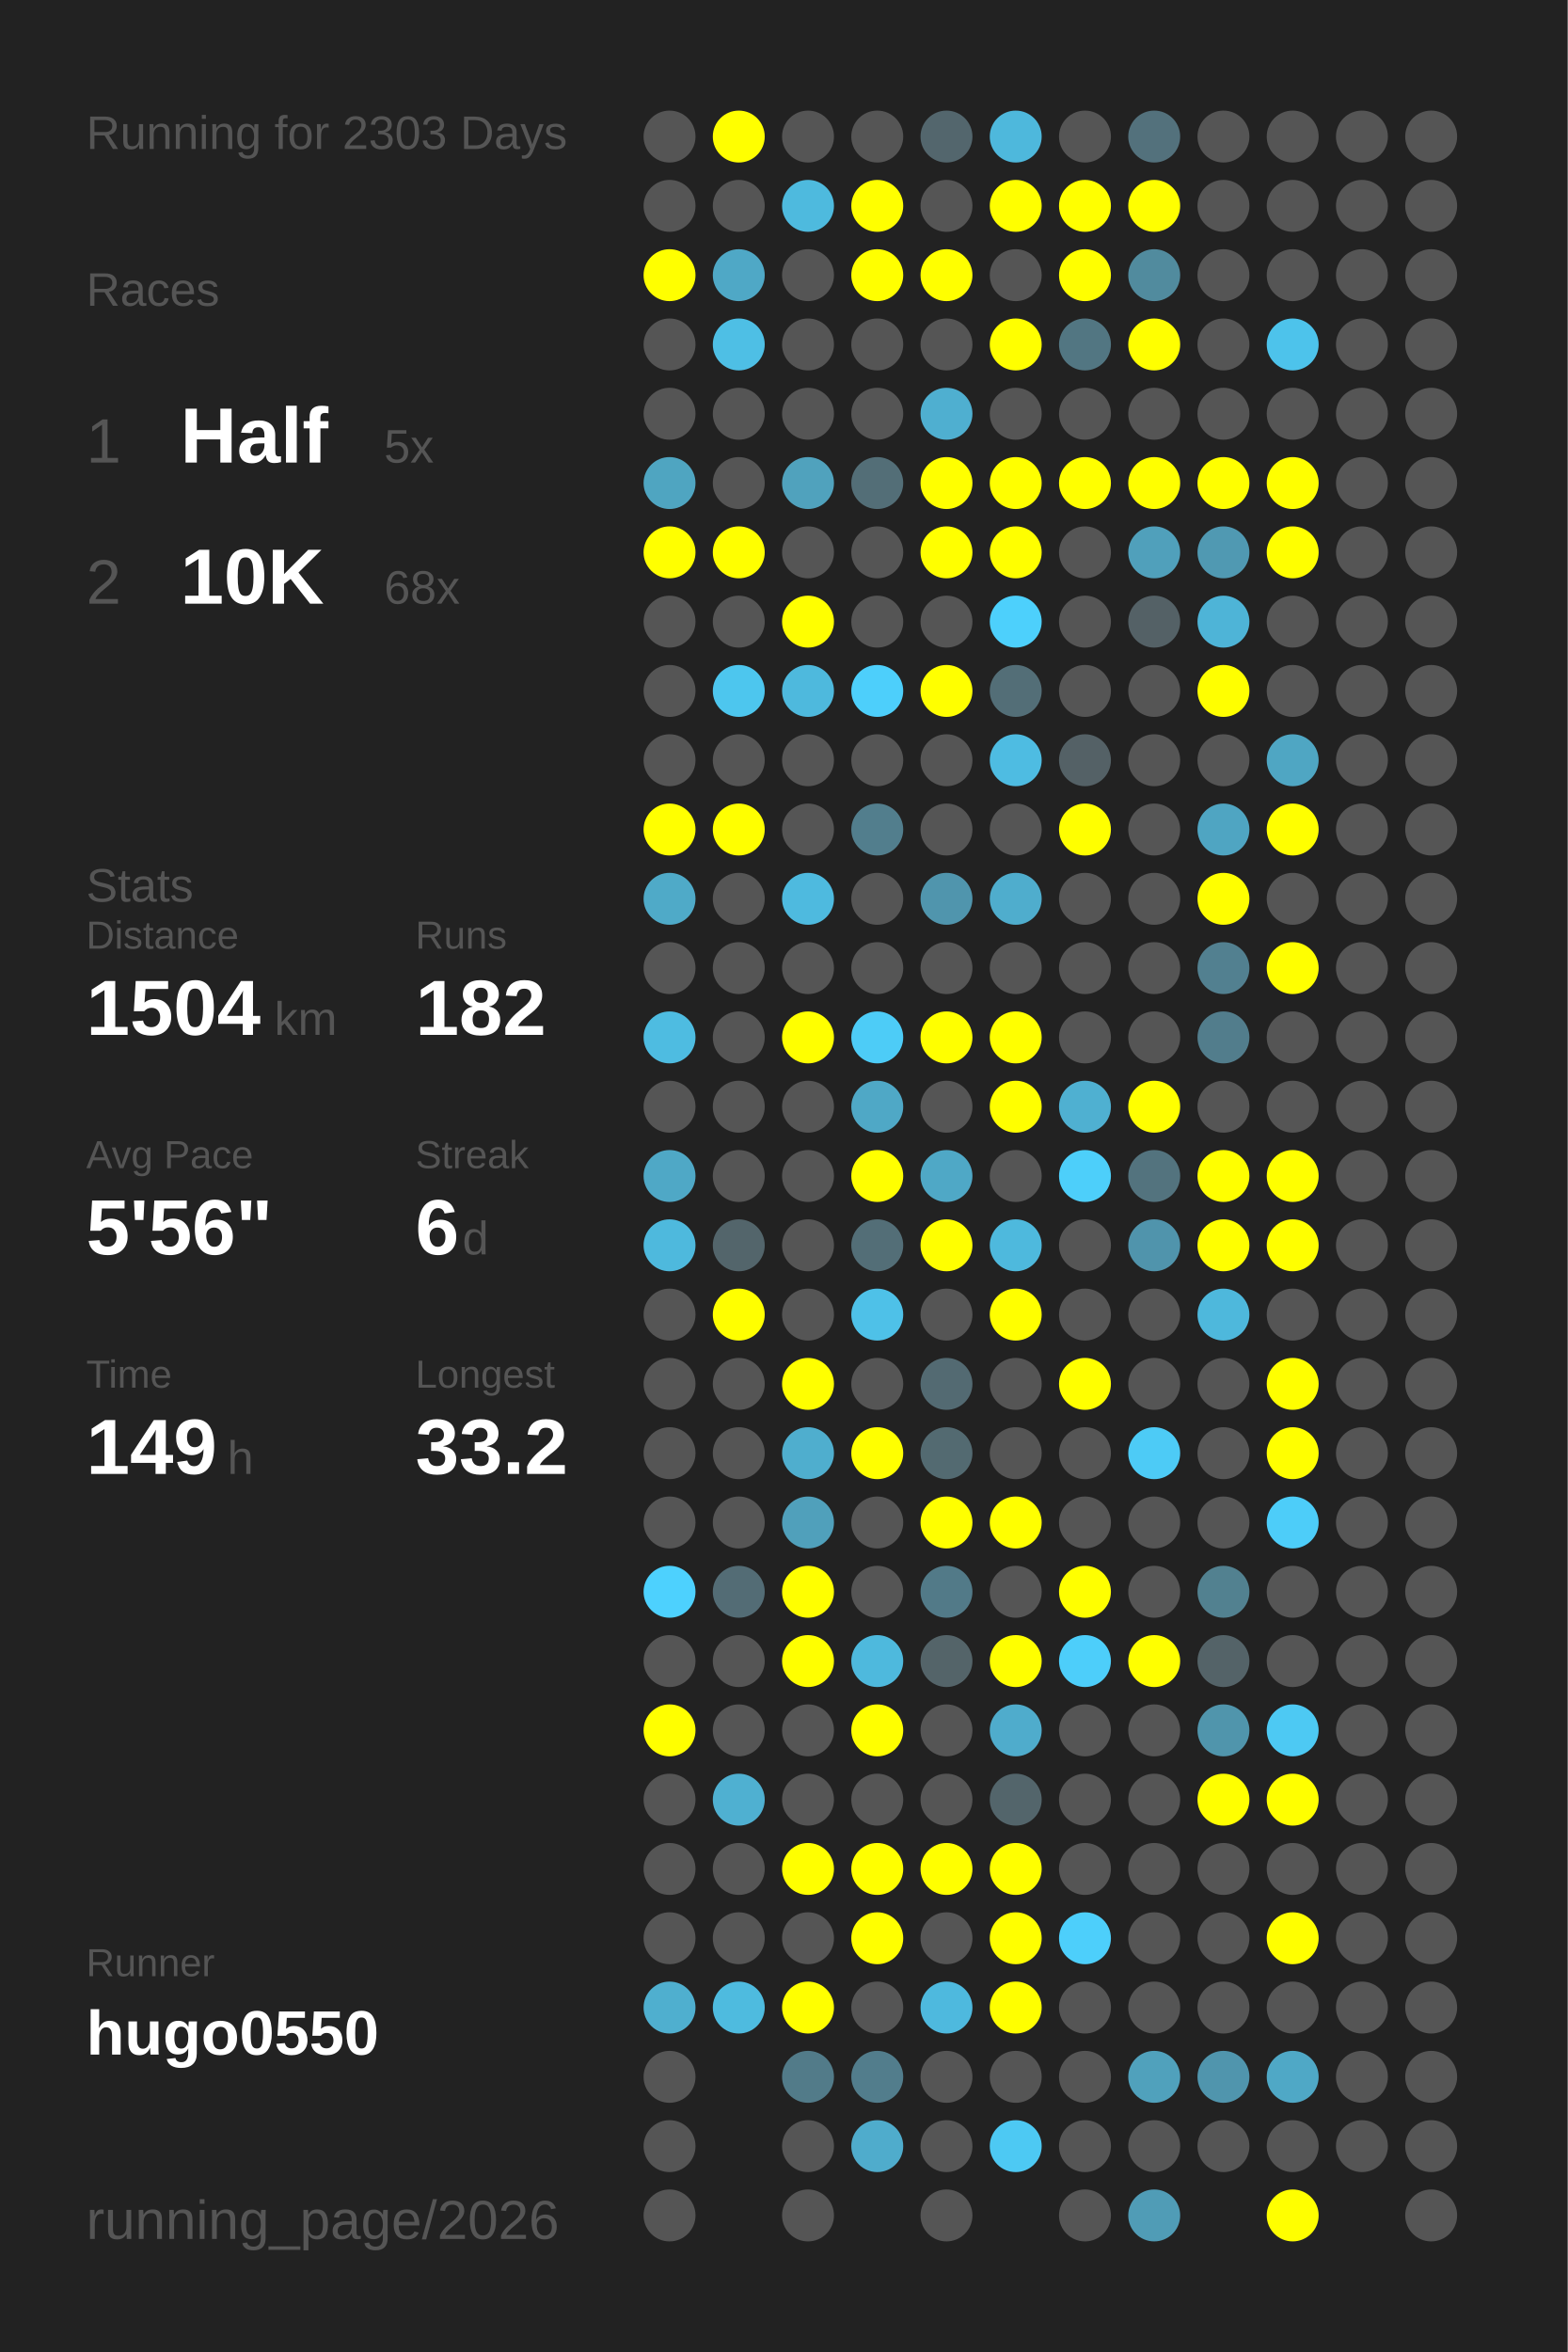
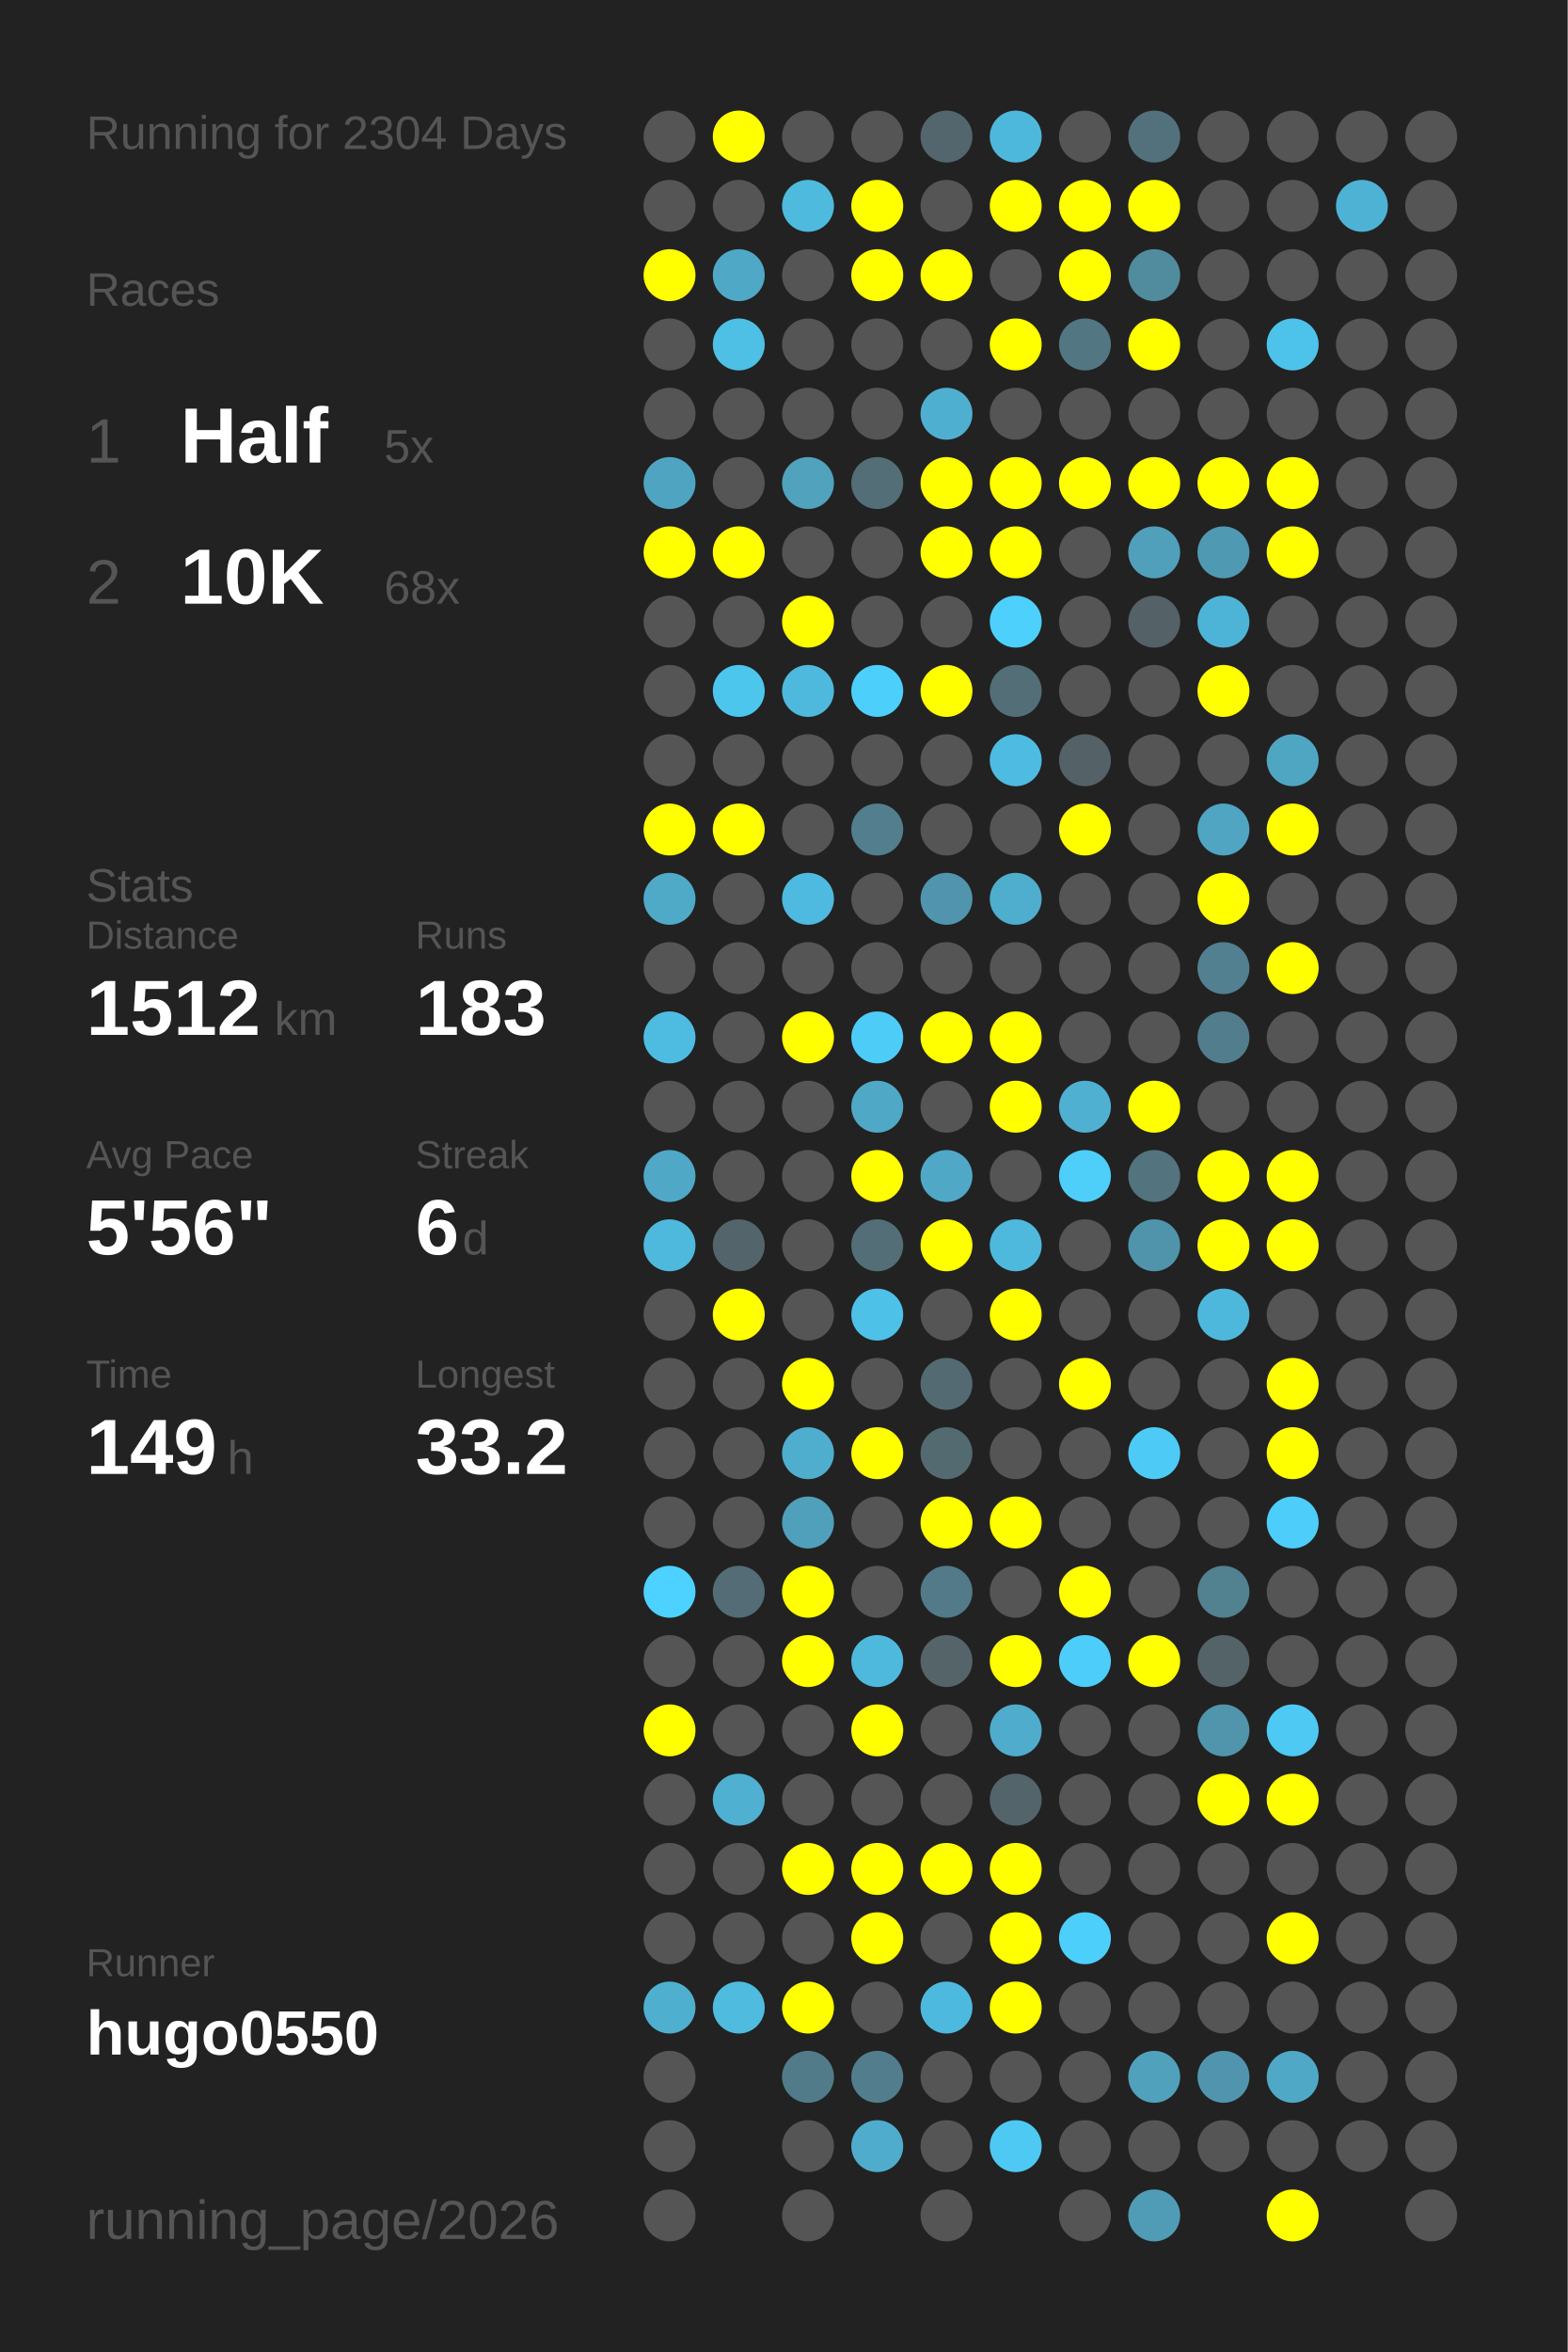
<svg xmlns="http://www.w3.org/2000/svg" baseProfile="full" height="300mm" version="1.1" viewBox="0,0,200,300" width="200mm">
  <defs />
  <rect fill="#222222" height="300" width="200" x="0" y="0" />
-   <text fill="#555555" style="font-size:6px; font-family:Arial;" x="11" y="19">Running for 2303 Days</text>
+   <text fill="#555555" style="font-size:6px; font-family:Arial;" x="11" y="19">Running for 2304 Days</text>
  <text fill="#555555" style="font-size:6px; font-family:Arial;" x="11" y="39">Races</text>
  <text fill="#555555" style="font-size:8px; font-family:Arial;" x="11" y="59">1</text>
  <text fill="#FFFFFF" style="font-size:10px; font-family:Arial; font-weight:bold;" x="23" y="59">Half</text>
  <text fill="#555555" style="font-size:6px; font-family:Arial;" x="49" y="59">5x</text>
  <text fill="#555555" style="font-size:8px; font-family:Arial;" x="11" y="77">2</text>
  <text fill="#FFFFFF" style="font-size:10px; font-family:Arial; font-weight:bold;" x="23" y="77">10K</text>
  <text fill="#555555" style="font-size:6px; font-family:Arial;" x="49" y="77">68x</text>
  <text fill="#555555" style="font-size:6px; font-family:Arial;" x="11" y="115">Stats</text>
  <text fill="#555555" style="font-size:5px; font-family:Arial;" x="11" y="121">Distance</text>
-   <text fill="#FFFFFF" style="font-size:10px; font-family:Arial; font-weight:bold;" x="11" y="132">1504</text>
+   <text fill="#FFFFFF" style="font-size:10px; font-family:Arial; font-weight:bold;" x="11" y="132">1512</text>
  <text fill="#555555" style="font-size:6px; font-family:Arial;" x="35" y="132">km</text>
  <text fill="#555555" style="font-size:5px; font-family:Arial;" x="53" y="121">Runs</text>
-   <text fill="#FFFFFF" style="font-size:10px; font-family:Arial; font-weight:bold;" x="53" y="132">182</text>
+   <text fill="#FFFFFF" style="font-size:10px; font-family:Arial; font-weight:bold;" x="53" y="132">183</text>
  <text fill="#555555" style="font-size:5px; font-family:Arial;" x="11" y="149">Avg Pace</text>
  <text fill="#FFFFFF" style="font-size:10px; font-family:Arial; font-weight:bold;" x="11" y="160">5'56"</text>
  <text fill="#555555" style="font-size:5px; font-family:Arial;" x="53" y="149">Streak</text>
  <text fill="#FFFFFF" style="font-size:10px; font-family:Arial; font-weight:bold;" x="53" y="160">6</text>
  <text fill="#555555" style="font-size:6px; font-family:Arial;" x="59" y="160">d</text>
  <text fill="#555555" style="font-size:5px; font-family:Arial;" x="11" y="177">Time</text>
  <text fill="#FFFFFF" style="font-size:10px; font-family:Arial; font-weight:bold;" x="11" y="188">149</text>
  <text fill="#555555" style="font-size:6px; font-family:Arial;" x="29" y="188">h</text>
  <text fill="#555555" style="font-size:5px; font-family:Arial;" x="53" y="177">Longest</text>
  <text fill="#FFFFFF" style="font-size:10px; font-family:Arial; font-weight:bold;" x="53" y="188">33.2</text>
  <text fill="#555555" style="font-size:5px; font-family:Arial;" x="11" y="252.065">Runner</text>
  <text fill="#FFFFFF" style="font-size:8px; font-family:Arial; font-weight:bold;" x="11" y="262.065">hugo0550</text>
  <text fill="#555555" style="font-size:7px; font-family:Arial;" x="11" y="285.581">running_page/2026</text>
  <circle cx="85.417" cy="17.419" fill="#555555" r="3.312" />
  <circle cx="85.417" cy="26.258" fill="#555555" r="3.312" />
  <circle cx="85.417" cy="35.097" fill="#FFFF00" r="3.312" />
  <circle cx="85.417" cy="43.935" fill="#555555" r="3.312" />
  <circle cx="85.417" cy="52.774" fill="#555555" r="3.312" />
  <circle cx="85.417" cy="61.613" fill="#4fa5c1" r="3.312" />
  <circle cx="85.417" cy="70.452" fill="#FFFF00" r="3.312" />
  <circle cx="85.417" cy="79.29" fill="#555555" r="3.312" />
  <circle cx="85.417" cy="88.129" fill="#555555" r="3.312" />
  <circle cx="85.417" cy="96.968" fill="#555555" r="3.312" />
  <circle cx="85.417" cy="105.806" fill="#FFFF00" r="3.312" />
  <circle cx="85.417" cy="114.645" fill="#4faac8" r="3.312" />
  <circle cx="85.417" cy="123.484" fill="#555555" r="3.312" />
  <circle cx="85.417" cy="132.323" fill="#4ebce1" r="3.312" />
  <circle cx="85.417" cy="141.161" fill="#555555" r="3.312" />
  <circle cx="85.417" cy="150" fill="#4fa8c6" r="3.312" />
  <circle cx="85.417" cy="158.839" fill="#4eb9dd" r="3.312" />
  <circle cx="85.417" cy="167.677" fill="#555555" r="3.312" />
  <circle cx="85.417" cy="176.516" fill="#555555" r="3.312" />
  <circle cx="85.417" cy="185.355" fill="#555555" r="3.312" />
  <circle cx="85.417" cy="194.194" fill="#555555" r="3.312" />
  <circle cx="85.417" cy="203.032" fill="#4dd1fe" r="3.312" />
  <circle cx="85.417" cy="211.871" fill="#555555" r="3.312" />
  <circle cx="85.417" cy="220.71" fill="#FFFF00" r="3.312" />
  <circle cx="85.417" cy="229.548" fill="#555555" r="3.312" />
  <circle cx="85.417" cy="238.387" fill="#555555" r="3.312" />
  <circle cx="85.417" cy="247.226" fill="#555555" r="3.312" />
  <circle cx="85.417" cy="256.065" fill="#4fafcf" r="3.312" />
  <circle cx="85.417" cy="264.903" fill="#555555" r="3.312" />
  <circle cx="85.417" cy="273.742" fill="#555555" r="3.312" />
  <circle cx="85.417" cy="282.581" fill="#555555" r="3.312" />
  <circle cx="94.25" cy="17.419" fill="#FFFF00" r="3.312" />
  <circle cx="94.25" cy="26.258" fill="#555555" r="3.312" />
  <circle cx="94.25" cy="35.097" fill="#4fa8c6" r="3.312" />
  <circle cx="94.25" cy="43.935" fill="#4ebfe5" r="3.312" />
  <circle cx="94.25" cy="52.774" fill="#555555" r="3.312" />
  <circle cx="94.25" cy="61.613" fill="#555555" r="3.312" />
  <circle cx="94.25" cy="70.452" fill="#FFFF00" r="3.312" />
  <circle cx="94.25" cy="79.29" fill="#555555" r="3.312" />
  <circle cx="94.25" cy="88.129" fill="#4dc6ee" r="3.312" />
  <circle cx="94.25" cy="96.968" fill="#555555" r="3.312" />
  <circle cx="94.25" cy="105.806" fill="#FFFF00" r="3.312" />
  <circle cx="94.25" cy="114.645" fill="#555555" r="3.312" />
  <circle cx="94.25" cy="123.484" fill="#555555" r="3.312" />
  <circle cx="94.25" cy="132.323" fill="#555555" r="3.312" />
  <circle cx="94.25" cy="141.161" fill="#555555" r="3.312" />
  <circle cx="94.25" cy="150" fill="#555555" r="3.312" />
  <circle cx="94.25" cy="158.839" fill="#53656b" r="3.312" />
  <circle cx="94.25" cy="167.677" fill="#FFFF00" r="3.312" />
  <circle cx="94.25" cy="176.516" fill="#555555" r="3.312" />
  <circle cx="94.25" cy="185.355" fill="#555555" r="3.312" />
  <circle cx="94.25" cy="194.194" fill="#555555" r="3.312" />
  <circle cx="94.25" cy="203.032" fill="#536c75" r="3.312" />
  <circle cx="94.25" cy="211.871" fill="#555555" r="3.312" />
  <circle cx="94.25" cy="220.71" fill="#555555" r="3.312" />
  <circle cx="94.25" cy="229.548" fill="#4fb0d1" r="3.312" />
  <circle cx="94.25" cy="238.387" fill="#555555" r="3.312" />
  <circle cx="94.25" cy="247.226" fill="#555555" r="3.312" />
  <circle cx="94.25" cy="256.065" fill="#4ebbdf" r="3.312" />
  <circle cx="103.083" cy="17.419" fill="#555555" r="3.312" />
  <circle cx="103.083" cy="26.258" fill="#4ebade" r="3.312" />
  <circle cx="103.083" cy="35.097" fill="#555555" r="3.312" />
  <circle cx="103.083" cy="43.935" fill="#555555" r="3.312" />
  <circle cx="103.083" cy="52.774" fill="#555555" r="3.312" />
  <circle cx="103.083" cy="61.613" fill="#50a2bd" r="3.312" />
  <circle cx="103.083" cy="70.452" fill="#555555" r="3.312" />
  <circle cx="103.083" cy="79.29" fill="#FFFF00" r="3.312" />
  <circle cx="103.083" cy="88.129" fill="#4eb9dd" r="3.312" />
  <circle cx="103.083" cy="96.968" fill="#555555" r="3.312" />
  <circle cx="103.083" cy="105.806" fill="#555555" r="3.312" />
  <circle cx="103.083" cy="114.645" fill="#4ebadf" r="3.312" />
  <circle cx="103.083" cy="123.484" fill="#555555" r="3.312" />
  <circle cx="103.083" cy="132.323" fill="#FFFF00" r="3.312" />
  <circle cx="103.083" cy="141.161" fill="#555555" r="3.312" />
  <circle cx="103.083" cy="150" fill="#555555" r="3.312" />
  <circle cx="103.083" cy="158.839" fill="#555555" r="3.312" />
  <circle cx="103.083" cy="167.677" fill="#555555" r="3.312" />
  <circle cx="103.083" cy="176.516" fill="#FFFF00" r="3.312" />
  <circle cx="103.083" cy="185.355" fill="#4faece" r="3.312" />
  <circle cx="103.083" cy="194.194" fill="#50a0bb" r="3.312" />
  <circle cx="103.083" cy="203.032" fill="#FFFF00" r="3.312" />
  <circle cx="103.083" cy="211.871" fill="#FFFF00" r="3.312" />
  <circle cx="103.083" cy="220.71" fill="#555555" r="3.312" />
  <circle cx="103.083" cy="229.548" fill="#555555" r="3.312" />
  <circle cx="103.083" cy="238.387" fill="#FFFF00" r="3.312" />
  <circle cx="103.083" cy="247.226" fill="#555555" r="3.312" />
  <circle cx="103.083" cy="256.065" fill="#FFFF00" r="3.312" />
  <circle cx="103.083" cy="264.903" fill="#527b89" r="3.312" />
  <circle cx="103.083" cy="273.742" fill="#555555" r="3.312" />
  <circle cx="103.083" cy="282.581" fill="#555555" r="3.312" />
  <circle cx="111.917" cy="17.419" fill="#555555" r="3.312" />
  <circle cx="111.917" cy="26.258" fill="#FFFF00" r="3.312" />
  <circle cx="111.917" cy="35.097" fill="#FFFF00" r="3.312" />
  <circle cx="111.917" cy="43.935" fill="#555555" r="3.312" />
  <circle cx="111.917" cy="52.774" fill="#555555" r="3.312" />
  <circle cx="111.917" cy="61.613" fill="#536e77" r="3.312" />
  <circle cx="111.917" cy="70.452" fill="#555555" r="3.312" />
  <circle cx="111.917" cy="79.29" fill="#555555" r="3.312" />
  <circle cx="111.917" cy="88.129" fill="#4dcffb" r="3.312" />
  <circle cx="111.917" cy="96.968" fill="#555555" r="3.312" />
  <circle cx="111.917" cy="105.806" fill="#527e8d" r="3.312" />
  <circle cx="111.917" cy="114.645" fill="#555555" r="3.312" />
  <circle cx="111.917" cy="123.484" fill="#555555" r="3.312" />
  <circle cx="111.917" cy="132.323" fill="#4dccf7" r="3.312" />
  <circle cx="111.917" cy="141.161" fill="#4fa8c6" r="3.312" />
  <circle cx="111.917" cy="150" fill="#FFFF00" r="3.312" />
  <circle cx="111.917" cy="158.839" fill="#536e77" r="3.312" />
  <circle cx="111.917" cy="167.677" fill="#4ec1e8" r="3.312" />
  <circle cx="111.917" cy="176.516" fill="#555555" r="3.312" />
  <circle cx="111.917" cy="185.355" fill="#FFFF00" r="3.312" />
  <circle cx="111.917" cy="194.194" fill="#555555" r="3.312" />
  <circle cx="111.917" cy="203.032" fill="#555555" r="3.312" />
  <circle cx="111.917" cy="211.871" fill="#4eb9dd" r="3.312" />
  <circle cx="111.917" cy="220.71" fill="#FFFF00" r="3.312" />
  <circle cx="111.917" cy="229.548" fill="#555555" r="3.312" />
  <circle cx="111.917" cy="238.387" fill="#FFFF00" r="3.312" />
  <circle cx="111.917" cy="247.226" fill="#FFFF00" r="3.312" />
  <circle cx="111.917" cy="256.065" fill="#555555" r="3.312" />
  <circle cx="111.917" cy="264.903" fill="#527d8c" r="3.312" />
  <circle cx="111.917" cy="273.742" fill="#4faccc" r="3.312" />
  <circle cx="120.75" cy="17.419" fill="#53666d" r="3.312" />
  <circle cx="120.75" cy="26.258" fill="#555555" r="3.312" />
  <circle cx="120.75" cy="35.097" fill="#FFFF00" r="3.312" />
  <circle cx="120.75" cy="43.935" fill="#555555" r="3.312" />
  <circle cx="120.75" cy="52.774" fill="#4fafd0" r="3.312" />
  <circle cx="120.75" cy="61.613" fill="#FFFF00" r="3.312" />
  <circle cx="120.75" cy="70.452" fill="#FFFF00" r="3.312" />
  <circle cx="120.75" cy="79.29" fill="#555555" r="3.312" />
  <circle cx="120.75" cy="88.129" fill="#FFFF00" r="3.312" />
  <circle cx="120.75" cy="96.968" fill="#555555" r="3.312" />
  <circle cx="120.75" cy="105.806" fill="#555555" r="3.312" />
  <circle cx="120.75" cy="114.645" fill="#5095ad" r="3.312" />
  <circle cx="120.75" cy="123.484" fill="#555555" r="3.312" />
  <circle cx="120.75" cy="132.323" fill="#FFFF00" r="3.312" />
  <circle cx="120.75" cy="141.161" fill="#555555" r="3.312" />
  <circle cx="120.75" cy="150" fill="#4fa8c6" r="3.312" />
  <circle cx="120.75" cy="158.839" fill="#FFFF00" r="3.312" />
  <circle cx="120.75" cy="167.677" fill="#555555" r="3.312" />
  <circle cx="120.75" cy="176.516" fill="#536a72" r="3.312" />
  <circle cx="120.75" cy="185.355" fill="#536a71" r="3.312" />
  <circle cx="120.75" cy="194.194" fill="#FFFF00" r="3.312" />
  <circle cx="120.75" cy="203.032" fill="#527a88" r="3.312" />
  <circle cx="120.75" cy="211.871" fill="#546469" r="3.312" />
  <circle cx="120.75" cy="220.71" fill="#555555" r="3.312" />
  <circle cx="120.75" cy="229.548" fill="#555555" r="3.312" />
  <circle cx="120.75" cy="238.387" fill="#FFFF00" r="3.312" />
  <circle cx="120.75" cy="247.226" fill="#555555" r="3.312" />
  <circle cx="120.75" cy="256.065" fill="#4eb9de" r="3.312" />
  <circle cx="120.75" cy="264.903" fill="#555555" r="3.312" />
  <circle cx="120.75" cy="273.742" fill="#555555" r="3.312" />
  <circle cx="120.75" cy="282.581" fill="#555555" r="3.312" />
  <circle cx="129.583" cy="17.419" fill="#4eb8dc" r="3.312" />
  <circle cx="129.583" cy="26.258" fill="#FFFF00" r="3.312" />
  <circle cx="129.583" cy="35.097" fill="#555555" r="3.312" />
  <circle cx="129.583" cy="43.935" fill="#FFFF00" r="3.312" />
  <circle cx="129.583" cy="52.774" fill="#555555" r="3.312" />
  <circle cx="129.583" cy="61.613" fill="#FFFF00" r="3.312" />
  <circle cx="129.583" cy="70.452" fill="#FFFF00" r="3.312" />
  <circle cx="129.583" cy="79.29" fill="#4dd0fc" r="3.312" />
  <circle cx="129.583" cy="88.129" fill="#536e77" r="3.312" />
  <circle cx="129.583" cy="96.968" fill="#4ebce2" r="3.312" />
  <circle cx="129.583" cy="105.806" fill="#555555" r="3.312" />
  <circle cx="129.583" cy="114.645" fill="#4fadcd" r="3.312" />
  <circle cx="129.583" cy="123.484" fill="#555555" r="3.312" />
  <circle cx="129.583" cy="132.323" fill="#FFFF00" r="3.312" />
  <circle cx="129.583" cy="141.161" fill="#FFFF00" r="3.312" />
  <circle cx="129.583" cy="150" fill="#555555" r="3.312" />
  <circle cx="129.583" cy="158.839" fill="#4eb9dd" r="3.312" />
  <circle cx="129.583" cy="167.677" fill="#FFFF00" r="3.312" />
  <circle cx="129.583" cy="176.516" fill="#555555" r="3.312" />
  <circle cx="129.583" cy="185.355" fill="#555555" r="3.312" />
  <circle cx="129.583" cy="194.194" fill="#FFFF00" r="3.312" />
  <circle cx="129.583" cy="203.032" fill="#555555" r="3.312" />
  <circle cx="129.583" cy="211.871" fill="#FFFF00" r="3.312" />
  <circle cx="129.583" cy="220.71" fill="#4faccc" r="3.312" />
  <circle cx="129.583" cy="229.548" fill="#53656b" r="3.312" />
  <circle cx="129.583" cy="238.387" fill="#FFFF00" r="3.312" />
  <circle cx="129.583" cy="247.226" fill="#FFFF00" r="3.312" />
  <circle cx="129.583" cy="256.065" fill="#FFFF00" r="3.312" />
  <circle cx="129.583" cy="264.903" fill="#555555" r="3.312" />
  <circle cx="129.583" cy="273.742" fill="#4dc9f3" r="3.312" />
  <circle cx="138.417" cy="17.419" fill="#555555" r="3.312" />
  <circle cx="138.417" cy="26.258" fill="#FFFF00" r="3.312" />
  <circle cx="138.417" cy="35.097" fill="#FFFF00" r="3.312" />
  <circle cx="138.417" cy="43.935" fill="#527682" r="3.312" />
  <circle cx="138.417" cy="52.774" fill="#555555" r="3.312" />
  <circle cx="138.417" cy="61.613" fill="#FFFF00" r="3.312" />
  <circle cx="138.417" cy="70.452" fill="#555555" r="3.312" />
  <circle cx="138.417" cy="79.29" fill="#555555" r="3.312" />
  <circle cx="138.417" cy="88.129" fill="#555555" r="3.312" />
  <circle cx="138.417" cy="96.968" fill="#546166" r="3.312" />
  <circle cx="138.417" cy="105.806" fill="#FFFF00" r="3.312" />
  <circle cx="138.417" cy="114.645" fill="#555555" r="3.312" />
  <circle cx="138.417" cy="123.484" fill="#555555" r="3.312" />
  <circle cx="138.417" cy="132.323" fill="#555555" r="3.312" />
  <circle cx="138.417" cy="141.161" fill="#4fb0d1" r="3.312" />
  <circle cx="138.417" cy="150" fill="#4dcffa" r="3.312" />
  <circle cx="138.417" cy="158.839" fill="#555555" r="3.312" />
  <circle cx="138.417" cy="167.677" fill="#555555" r="3.312" />
  <circle cx="138.417" cy="176.516" fill="#FFFF00" r="3.312" />
  <circle cx="138.417" cy="185.355" fill="#555555" r="3.312" />
  <circle cx="138.417" cy="194.194" fill="#555555" r="3.312" />
  <circle cx="138.417" cy="203.032" fill="#FFFF00" r="3.312" />
  <circle cx="138.417" cy="211.871" fill="#4dcefa" r="3.312" />
  <circle cx="138.417" cy="220.71" fill="#555555" r="3.312" />
  <circle cx="138.417" cy="229.548" fill="#555555" r="3.312" />
  <circle cx="138.417" cy="238.387" fill="#555555" r="3.312" />
  <circle cx="138.417" cy="247.226" fill="#4dcffb" r="3.312" />
  <circle cx="138.417" cy="256.065" fill="#555555" r="3.312" />
  <circle cx="138.417" cy="264.903" fill="#555555" r="3.312" />
  <circle cx="138.417" cy="273.742" fill="#555555" r="3.312" />
  <circle cx="138.417" cy="282.581" fill="#555555" r="3.312" />
  <circle cx="147.25" cy="17.419" fill="#53717c" r="3.312" />
  <circle cx="147.25" cy="26.258" fill="#FFFF00" r="3.312" />
  <circle cx="147.25" cy="35.097" fill="#518b9e" r="3.312" />
  <circle cx="147.25" cy="43.935" fill="#FFFF00" r="3.312" />
  <circle cx="147.25" cy="52.774" fill="#555555" r="3.312" />
  <circle cx="147.25" cy="61.613" fill="#FFFF00" r="3.312" />
  <circle cx="147.25" cy="70.452" fill="#50a0bb" r="3.312" />
  <circle cx="147.25" cy="79.29" fill="#546166" r="3.312" />
  <circle cx="147.25" cy="88.129" fill="#555555" r="3.312" />
  <circle cx="147.25" cy="96.968" fill="#555555" r="3.312" />
  <circle cx="147.25" cy="105.806" fill="#555555" r="3.312" />
  <circle cx="147.25" cy="114.645" fill="#555555" r="3.312" />
  <circle cx="147.25" cy="123.484" fill="#555555" r="3.312" />
  <circle cx="147.25" cy="132.323" fill="#555555" r="3.312" />
  <circle cx="147.25" cy="141.161" fill="#FFFF00" r="3.312" />
  <circle cx="147.25" cy="150" fill="#53737e" r="3.312" />
  <circle cx="147.25" cy="158.839" fill="#5094ac" r="3.312" />
  <circle cx="147.25" cy="167.677" fill="#555555" r="3.312" />
  <circle cx="147.25" cy="176.516" fill="#555555" r="3.312" />
  <circle cx="147.25" cy="185.355" fill="#4dcbf6" r="3.312" />
  <circle cx="147.25" cy="194.194" fill="#555555" r="3.312" />
  <circle cx="147.25" cy="203.032" fill="#555555" r="3.312" />
  <circle cx="147.25" cy="211.871" fill="#FFFF00" r="3.312" />
  <circle cx="147.25" cy="220.71" fill="#555555" r="3.312" />
  <circle cx="147.25" cy="229.548" fill="#555555" r="3.312" />
  <circle cx="147.25" cy="238.387" fill="#555555" r="3.312" />
  <circle cx="147.25" cy="247.226" fill="#555555" r="3.312" />
  <circle cx="147.25" cy="256.065" fill="#555555" r="3.312" />
  <circle cx="147.25" cy="264.903" fill="#50a1bc" r="3.312" />
  <circle cx="147.25" cy="273.742" fill="#555555" r="3.312" />
  <circle cx="147.25" cy="282.581" fill="#509cb6" r="3.312" />
  <circle cx="156.083" cy="17.419" fill="#555555" r="3.312" />
  <circle cx="156.083" cy="26.258" fill="#555555" r="3.312" />
  <circle cx="156.083" cy="35.097" fill="#555555" r="3.312" />
  <circle cx="156.083" cy="43.935" fill="#555555" r="3.312" />
  <circle cx="156.083" cy="52.774" fill="#555555" r="3.312" />
  <circle cx="156.083" cy="61.613" fill="#FFFF00" r="3.312" />
  <circle cx="156.083" cy="70.452" fill="#5099b2" r="3.312" />
  <circle cx="156.083" cy="79.29" fill="#4eb4d7" r="3.312" />
  <circle cx="156.083" cy="88.129" fill="#FFFF00" r="3.312" />
  <circle cx="156.083" cy="96.968" fill="#555555" r="3.312" />
  <circle cx="156.083" cy="105.806" fill="#4fa5c2" r="3.312" />
  <circle cx="156.083" cy="114.645" fill="#FFFF00" r="3.312" />
  <circle cx="156.083" cy="123.484" fill="#528090" r="3.312" />
  <circle cx="156.083" cy="132.323" fill="#527d8c" r="3.312" />
  <circle cx="156.083" cy="141.161" fill="#555555" r="3.312" />
  <circle cx="156.083" cy="150" fill="#FFFF00" r="3.312" />
  <circle cx="156.083" cy="158.839" fill="#FFFF00" r="3.312" />
  <circle cx="156.083" cy="167.677" fill="#4eb8dc" r="3.312" />
  <circle cx="156.083" cy="176.516" fill="#555555" r="3.312" />
  <circle cx="156.083" cy="185.355" fill="#555555" r="3.312" />
  <circle cx="156.083" cy="194.194" fill="#555555" r="3.312" />
  <circle cx="156.083" cy="203.032" fill="#528190" r="3.312" />
  <circle cx="156.083" cy="211.871" fill="#546368" r="3.312" />
  <circle cx="156.083" cy="220.71" fill="#5095ac" r="3.312" />
  <circle cx="156.083" cy="229.548" fill="#FFFF00" r="3.312" />
  <circle cx="156.083" cy="238.387" fill="#555555" r="3.312" />
  <circle cx="156.083" cy="247.226" fill="#555555" r="3.312" />
  <circle cx="156.083" cy="256.065" fill="#555555" r="3.312" />
  <circle cx="156.083" cy="264.903" fill="#5095ad" r="3.312" />
  <circle cx="156.083" cy="273.742" fill="#555555" r="3.312" />
  <circle cx="164.917" cy="17.419" fill="#555555" r="3.312" />
  <circle cx="164.917" cy="26.258" fill="#555555" r="3.312" />
  <circle cx="164.917" cy="35.097" fill="#555555" r="3.312" />
  <circle cx="164.917" cy="43.935" fill="#4dc3eb" r="3.312" />
  <circle cx="164.917" cy="52.774" fill="#555555" r="3.312" />
  <circle cx="164.917" cy="61.613" fill="#FFFF00" r="3.312" />
  <circle cx="164.917" cy="70.452" fill="#FFFF00" r="3.312" />
  <circle cx="164.917" cy="79.29" fill="#555555" r="3.312" />
  <circle cx="164.917" cy="88.129" fill="#555555" r="3.312" />
  <circle cx="164.917" cy="96.968" fill="#4fa6c3" r="3.312" />
  <circle cx="164.917" cy="105.806" fill="#FFFF00" r="3.312" />
  <circle cx="164.917" cy="114.645" fill="#555555" r="3.312" />
  <circle cx="164.917" cy="123.484" fill="#FFFF00" r="3.312" />
  <circle cx="164.917" cy="132.323" fill="#555555" r="3.312" />
  <circle cx="164.917" cy="141.161" fill="#555555" r="3.312" />
  <circle cx="164.917" cy="150" fill="#FFFF00" r="3.312" />
  <circle cx="164.917" cy="158.839" fill="#FFFF00" r="3.312" />
  <circle cx="164.917" cy="167.677" fill="#555555" r="3.312" />
  <circle cx="164.917" cy="176.516" fill="#FFFF00" r="3.312" />
  <circle cx="164.917" cy="185.355" fill="#FFFF00" r="3.312" />
  <circle cx="164.917" cy="194.194" fill="#4dcdf9" r="3.312" />
  <circle cx="164.917" cy="203.032" fill="#555555" r="3.312" />
  <circle cx="164.917" cy="211.871" fill="#555555" r="3.312" />
  <circle cx="164.917" cy="220.71" fill="#4dc9f3" r="3.312" />
  <circle cx="164.917" cy="229.548" fill="#FFFF00" r="3.312" />
  <circle cx="164.917" cy="238.387" fill="#555555" r="3.312" />
  <circle cx="164.917" cy="247.226" fill="#FFFF00" r="3.312" />
  <circle cx="164.917" cy="256.065" fill="#555555" r="3.312" />
  <circle cx="164.917" cy="264.903" fill="#4fa8c6" r="3.312" />
  <circle cx="164.917" cy="273.742" fill="#555555" r="3.312" />
  <circle cx="164.917" cy="282.581" fill="#FFFF00" r="3.312" />
  <circle cx="173.75" cy="17.419" fill="#555555" r="3.312" />
-   <circle cx="173.75" cy="26.258" fill="#555555" r="3.312" />
+   <circle cx="173.75" cy="26.258" fill="#4eb2d4" r="3.312" />
  <circle cx="173.75" cy="35.097" fill="#555555" r="3.312" />
  <circle cx="173.75" cy="43.935" fill="#555555" r="3.312" />
  <circle cx="173.75" cy="52.774" fill="#555555" r="3.312" />
  <circle cx="173.75" cy="61.613" fill="#555555" r="3.312" />
  <circle cx="173.75" cy="70.452" fill="#555555" r="3.312" />
  <circle cx="173.75" cy="79.29" fill="#555555" r="3.312" />
  <circle cx="173.75" cy="88.129" fill="#555555" r="3.312" />
  <circle cx="173.75" cy="96.968" fill="#555555" r="3.312" />
  <circle cx="173.75" cy="105.806" fill="#555555" r="3.312" />
  <circle cx="173.75" cy="114.645" fill="#555555" r="3.312" />
  <circle cx="173.75" cy="123.484" fill="#555555" r="3.312" />
  <circle cx="173.75" cy="132.323" fill="#555555" r="3.312" />
  <circle cx="173.75" cy="141.161" fill="#555555" r="3.312" />
  <circle cx="173.75" cy="150" fill="#555555" r="3.312" />
  <circle cx="173.75" cy="158.839" fill="#555555" r="3.312" />
  <circle cx="173.75" cy="167.677" fill="#555555" r="3.312" />
  <circle cx="173.75" cy="176.516" fill="#555555" r="3.312" />
  <circle cx="173.75" cy="185.355" fill="#555555" r="3.312" />
  <circle cx="173.75" cy="194.194" fill="#555555" r="3.312" />
  <circle cx="173.75" cy="203.032" fill="#555555" r="3.312" />
  <circle cx="173.75" cy="211.871" fill="#555555" r="3.312" />
  <circle cx="173.75" cy="220.71" fill="#555555" r="3.312" />
  <circle cx="173.75" cy="229.548" fill="#555555" r="3.312" />
  <circle cx="173.75" cy="238.387" fill="#555555" r="3.312" />
  <circle cx="173.75" cy="247.226" fill="#555555" r="3.312" />
  <circle cx="173.75" cy="256.065" fill="#555555" r="3.312" />
  <circle cx="173.75" cy="264.903" fill="#555555" r="3.312" />
  <circle cx="173.75" cy="273.742" fill="#555555" r="3.312" />
  <circle cx="182.583" cy="17.419" fill="#555555" r="3.312" />
  <circle cx="182.583" cy="26.258" fill="#555555" r="3.312" />
  <circle cx="182.583" cy="35.097" fill="#555555" r="3.312" />
  <circle cx="182.583" cy="43.935" fill="#555555" r="3.312" />
  <circle cx="182.583" cy="52.774" fill="#555555" r="3.312" />
  <circle cx="182.583" cy="61.613" fill="#555555" r="3.312" />
  <circle cx="182.583" cy="70.452" fill="#555555" r="3.312" />
  <circle cx="182.583" cy="79.29" fill="#555555" r="3.312" />
  <circle cx="182.583" cy="88.129" fill="#555555" r="3.312" />
  <circle cx="182.583" cy="96.968" fill="#555555" r="3.312" />
  <circle cx="182.583" cy="105.806" fill="#555555" r="3.312" />
  <circle cx="182.583" cy="114.645" fill="#555555" r="3.312" />
  <circle cx="182.583" cy="123.484" fill="#555555" r="3.312" />
  <circle cx="182.583" cy="132.323" fill="#555555" r="3.312" />
  <circle cx="182.583" cy="141.161" fill="#555555" r="3.312" />
  <circle cx="182.583" cy="150" fill="#555555" r="3.312" />
  <circle cx="182.583" cy="158.839" fill="#555555" r="3.312" />
  <circle cx="182.583" cy="167.677" fill="#555555" r="3.312" />
  <circle cx="182.583" cy="176.516" fill="#555555" r="3.312" />
  <circle cx="182.583" cy="185.355" fill="#555555" r="3.312" />
  <circle cx="182.583" cy="194.194" fill="#555555" r="3.312" />
  <circle cx="182.583" cy="203.032" fill="#555555" r="3.312" />
  <circle cx="182.583" cy="211.871" fill="#555555" r="3.312" />
  <circle cx="182.583" cy="220.71" fill="#555555" r="3.312" />
  <circle cx="182.583" cy="229.548" fill="#555555" r="3.312" />
  <circle cx="182.583" cy="238.387" fill="#555555" r="3.312" />
  <circle cx="182.583" cy="247.226" fill="#555555" r="3.312" />
  <circle cx="182.583" cy="256.065" fill="#555555" r="3.312" />
  <circle cx="182.583" cy="264.903" fill="#555555" r="3.312" />
  <circle cx="182.583" cy="273.742" fill="#555555" r="3.312" />
  <circle cx="182.583" cy="282.581" fill="#555555" r="3.312" />
</svg>
